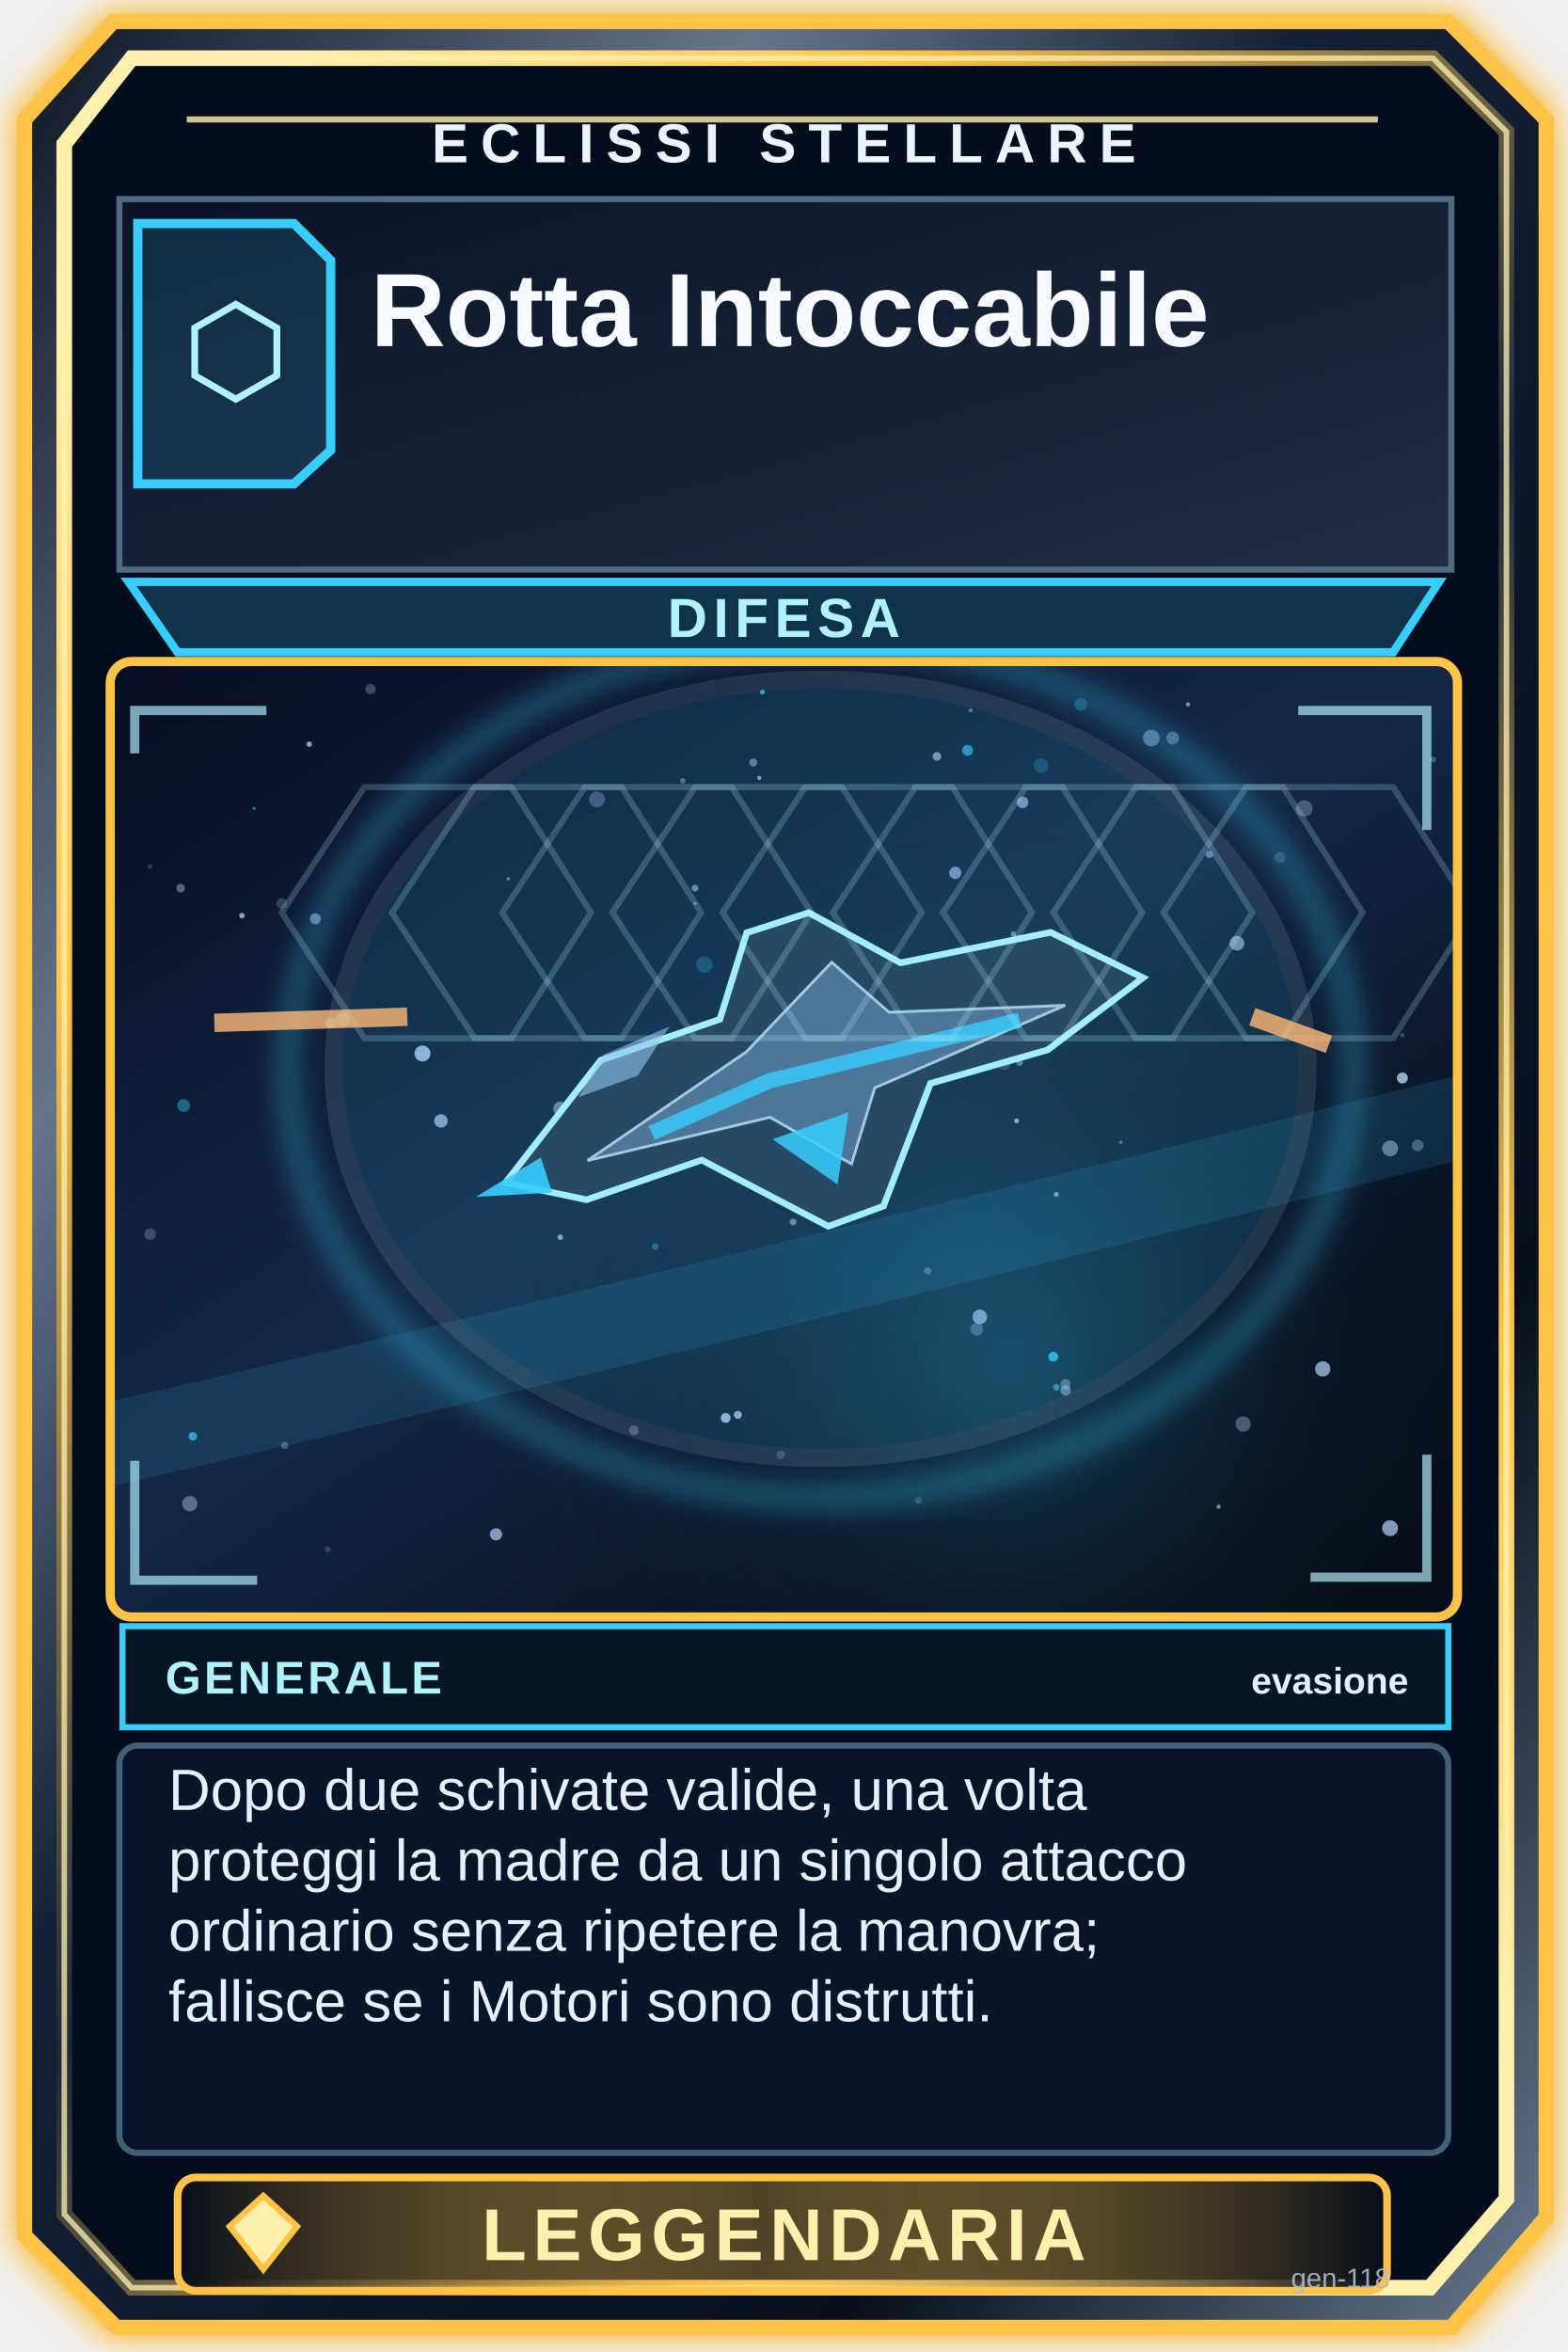
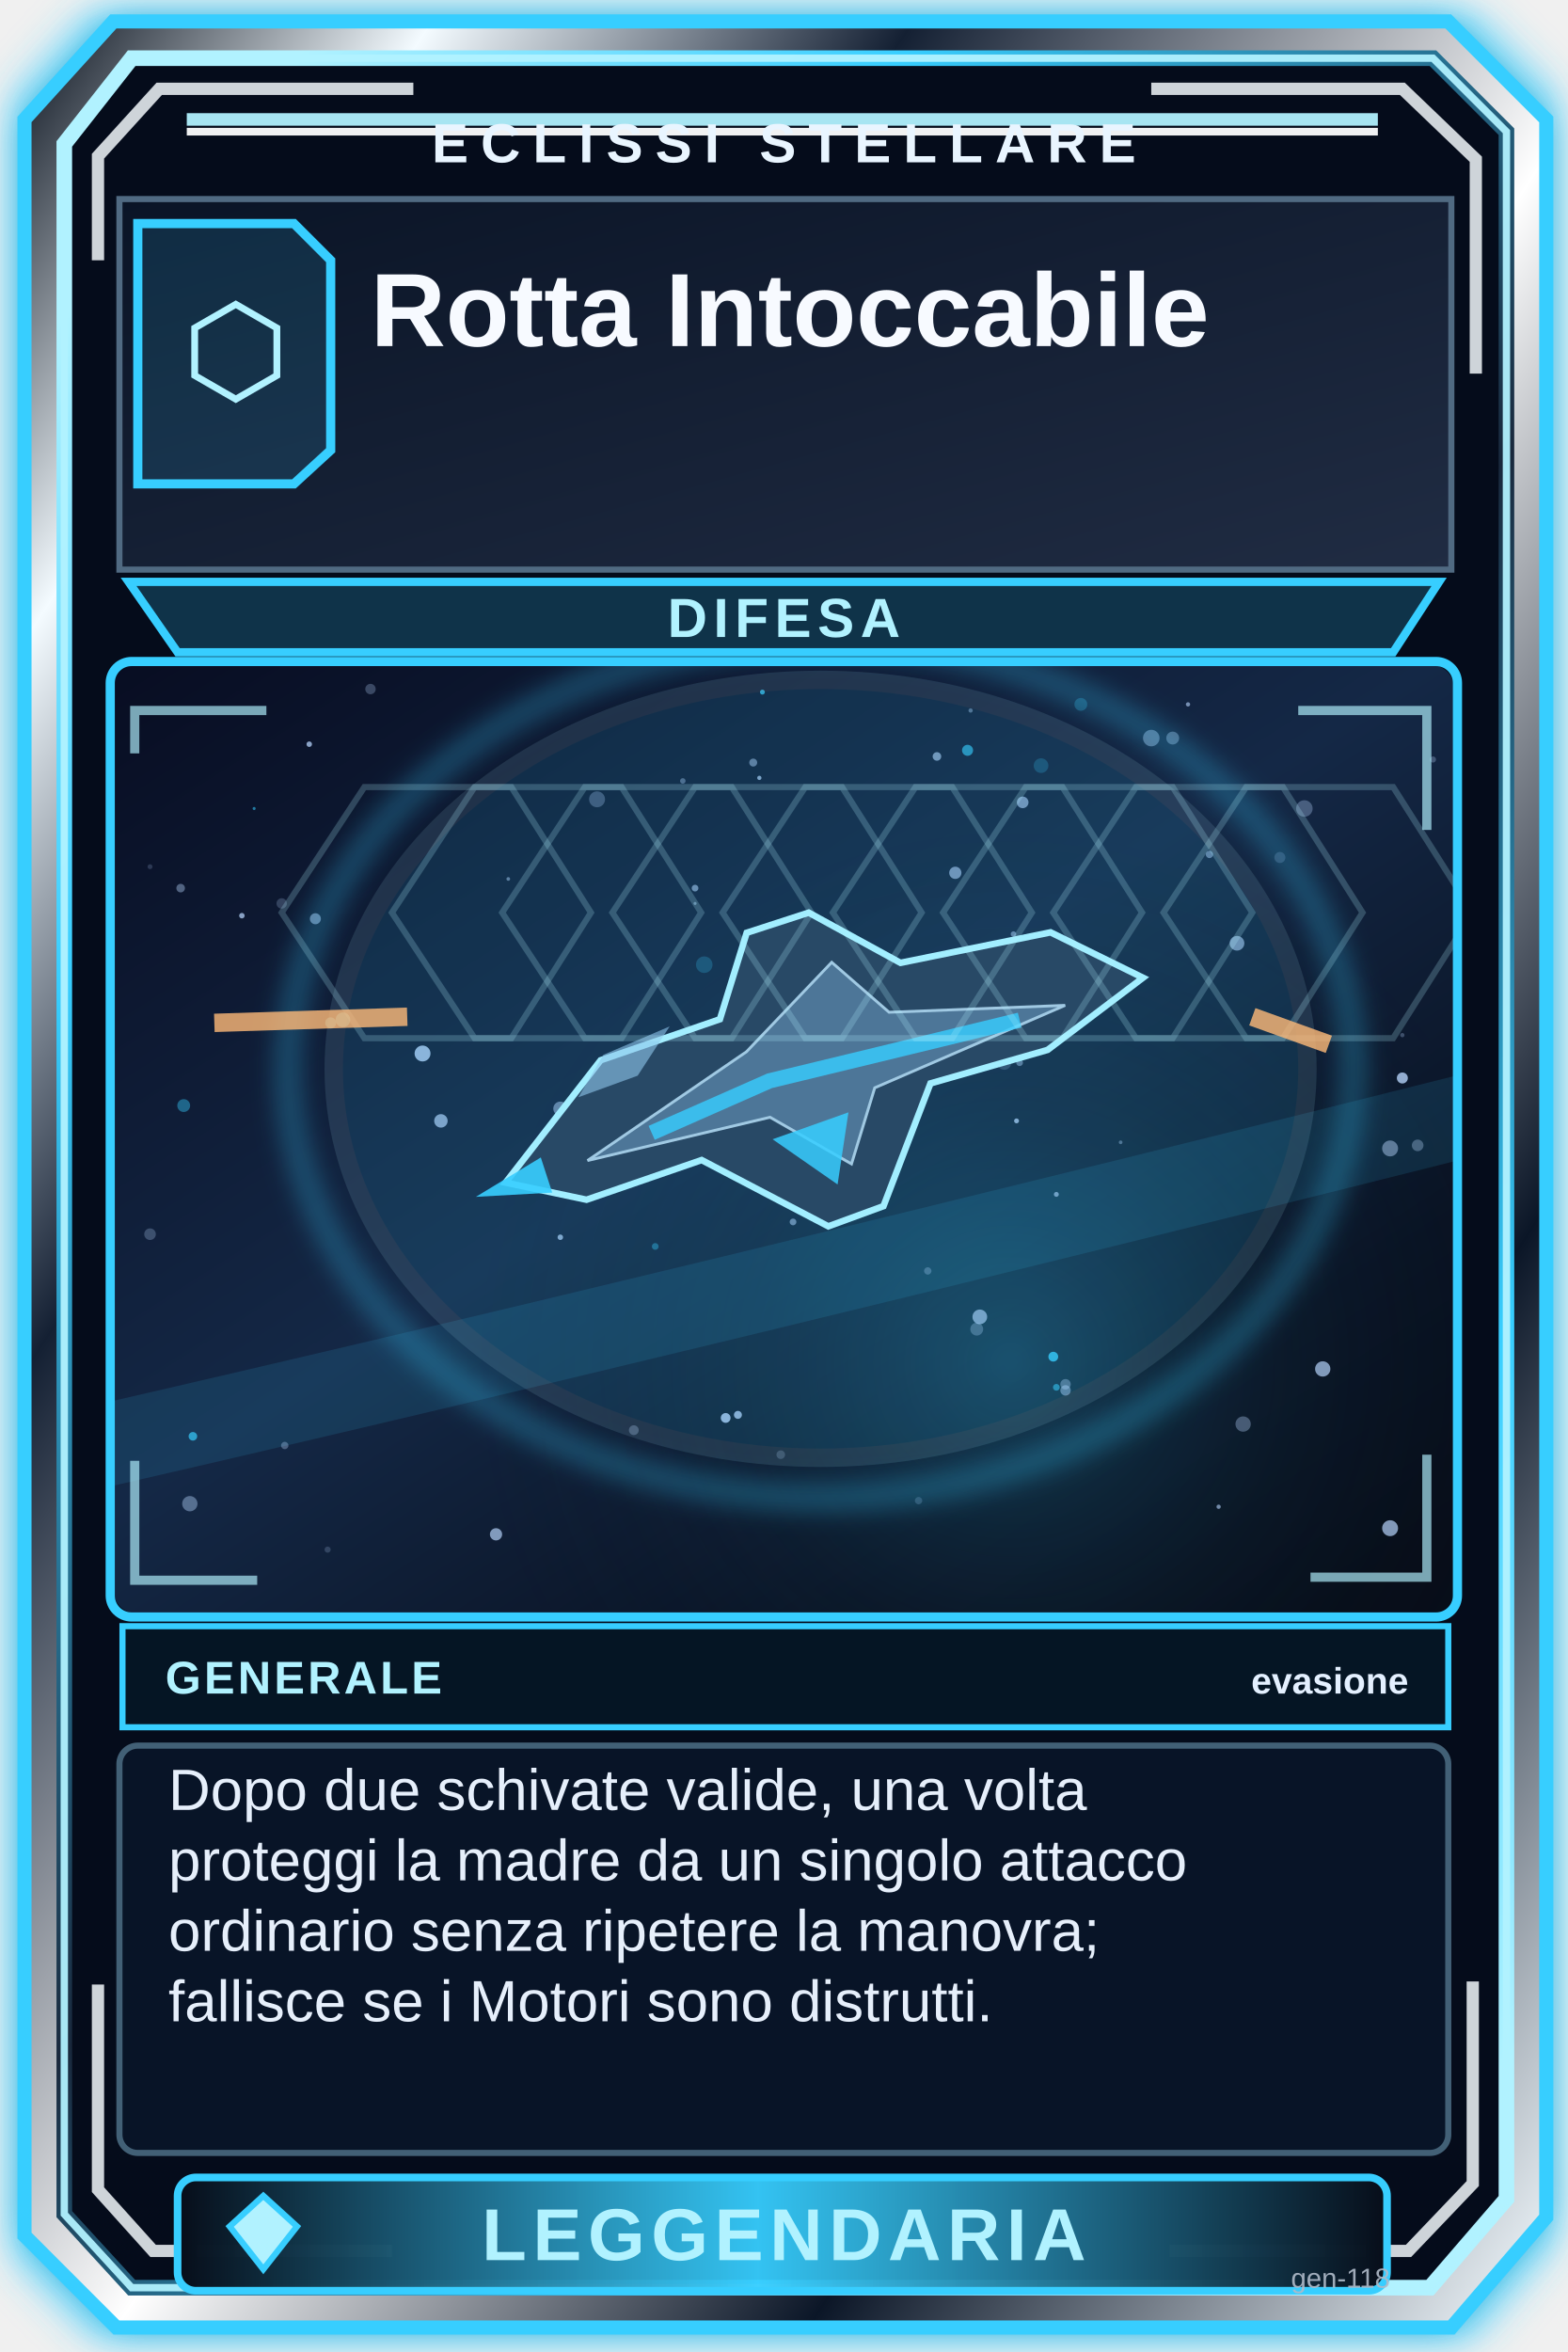
<svg xmlns="http://www.w3.org/2000/svg" width="512" height="768" viewBox="0 0 512 768" role="img" aria-label="Rotta Intoccabile · DIFESA · LEGGENDARIA">
  <defs>
    <linearGradient id="metal" x1="0" y1="0" x2="1" y2="1">
-       <stop stop-color="#111827" />
-       <stop offset=".24" stop-color="#66768a" />
-       <stop offset=".42" stop-color="#142136" />
-       <stop offset=".77" stop-color="#080e1c" />
-       <stop offset="1" stop-color="#66798e" />
+       <stop stop-color="#101824" />
+       <stop offset=".13" stop-color="#f4fbff" />
+       <stop offset=".29" stop-color="#142033" />
+       <stop offset=".53" stop-color="#ffffff" />
+       <stop offset=".76" stop-color="#0b1627" />
+       <stop offset="1" stop-color="#f4fbff" />
    </linearGradient>
    <linearGradient id="rim" x1=".15" y1="0" x2=".87" y2="1">
-       <stop stop-color="#fff0ad" />
-       <stop offset=".2" stop-color="#ffc447" />
+       <stop stop-color="#b1f2ff" />
+       <stop offset=".2" stop-color="#37ceff" />
      <stop offset=".52" stop-color="#19283c" />
-       <stop offset=".78" stop-color="#ffc447" />
-       <stop offset="1" stop-color="#fff0ad" />
+       <stop offset=".78" stop-color="#37ceff" />
+       <stop offset="1" stop-color="#b1f2ff" />
    </linearGradient>
    <linearGradient id="spaceSky" x1="0" y1="0" x2=".9" y2="1">
      <stop stop-color="#080d22" />
      <stop offset=".49" stop-color="#142846" />
      <stop offset=".82" stop-color="#091222" />
      <stop offset="1" stop-color="#070d18" />
    </linearGradient>
    <radialGradient id="planet">
      <stop stop-color="#37ceff" stop-opacity=".65" />
      <stop offset=".52" stop-color="#194761" stop-opacity=".42" />
      <stop offset="1" stop-color="#0a1529" stop-opacity=".05" />
    </radialGradient>
    <linearGradient id="titlePanel" x1="0" x2="1" y1="0" y2="1">
      <stop stop-color="#0a1426" />
      <stop offset="1" stop-color="#202c43" />
    </linearGradient>
    <linearGradient id="rarityShine" x1="0" y1="0" x2="1" y2="0">
      <stop stop-color="#070d19" />
-       <stop offset=".48" stop-color="#ffc447" stop-opacity=".30" />
+       <stop offset=".48" stop-color="#37ceff" stop-opacity="0.94" />
      <stop offset="1" stop-color="#070d19" />
    </linearGradient>
    <filter id="rimGlow" x="-30%" y="-30%" width="160%" height="160%">
-       <feGaussianBlur stdDeviation="5.3" />
+       <feGaussianBlur stdDeviation="6.8" />
    </filter>
    <filter id="beamGlow" x="-70%" y="-70%" width="240%" height="240%">
      <feGaussianBlur stdDeviation="4" />
    </filter>
    <clipPath id="artClip">
      <rect x="37" y="217" width="438" height="310" rx="8" />
    </clipPath>
  </defs>
-   <path d="M37 7H473L505 39V724L474 760H38L8 730V39Z" fill="#030712" stroke="#ffc447" stroke-width="10" filter="url(#rimGlow)" />
-   <path d="M37 7H473L505 39V724L474 760H38L8 730V39Z" fill="url(#metal)" stroke="#ffc447" stroke-width="5" />
+   <path d="M37 7H473L505 39V724L474 760H38L8 730V39Z" fill="#030712" stroke="#37ceff" stroke-width="11.2" opacity="0.98" filter="url(#rimGlow)" />
+   <path d="M37 7H473L505 39V724L474 760H38L8 730V39Z" fill="url(#metal)" stroke="#37ceff" stroke-width="4.6" />
  <path d="M43 19H468L492 43V718L467 747H43L21 723V47Z" fill="#050c1b" stroke="url(#rim)" stroke-width="5.1" />
-   <path d="M43 19H468L492 43V718L467 747H43L21 723V47Z" fill="none" stroke="#fff0ad" stroke-width="1.8" opacity=".75" />
-   <path d="M61 39H450" stroke="#fff0ad" stroke-width="2" opacity=".82" />
+   <path d="M43 19H468L492 43V718L467 747H43L21 723V47Z" fill="none" stroke="#b1f2ff" stroke-width="2.4" opacity="0.94" />
+   <path d="M61 39H450" stroke="#b1f2ff" stroke-width="4.1" opacity="0.94" />
+   <path d="M32 85V51L52 29H135 M376 29H458L482 52V122 M32 648V715L50 735H128 M382 735H460L481 713V647" fill="none" stroke="#f7fcff" stroke-width="4" opacity="0.83" />
+   <path d="M61 43H450" stroke="#fff" stroke-width="2.5" opacity="0.94" />
  <text x="256" y="53" text-anchor="middle" fill="#e9f5ff" font-size="18" font-family="Arial, sans-serif" font-weight="700" letter-spacing="4">ECLISSI STELLARE</text>
  <path d="M39 65H474V186H39Z" fill="url(#titlePanel)" stroke="#506a82" stroke-width="2" />
  <path d="M45 73H96L108 85V147L96 158H45Z" fill="#37ceff" fill-opacity=".13" stroke="#37ceff" stroke-width="3" />
  <text x="77" y="128" text-anchor="middle" fill="#b1f2ff" font-family="Arial, sans-serif" font-size="40" font-weight="bold">⬡</text>
  <text x="121" y="113" fill="#f7faff" font-family="Arial,sans-serif" font-size="34" font-weight="800">Rotta Intoccabile</text>
  <path d="M42 190H470L455 213H58Z" fill="#37ceff" fill-opacity=".20" stroke="#37ceff" stroke-width="2.7" />
  <text x="256" y="208" text-anchor="middle" fill="#b1f2ff" font-family="Arial,sans-serif" font-size="18" font-weight="900" letter-spacing="2">DIFESA</text>
  <g clip-path="url(#artClip)">
    <rect x="37" y="217" width="438" height="310" fill="url(#spaceSky)" />
    <circle cx="330" cy="445" r="173" fill="url(#planet)" opacity=".34" />
    <path d="M12 477Q218 430 508 357" fill="none" stroke="#37ceff" stroke-width="27" opacity=".12" />
    <circle cx="249" cy="226" r="0.8" fill="#37ceff" opacity="0.70" />
    <circle cx="303" cy="415" r="1.2" fill="#b9d7ff" opacity="0.29" />
    <circle cx="263" cy="323" r="1.5" fill="#b9d7ff" opacity="0.52" />
    <circle cx="93" cy="472" r="1.2" fill="#b9d7ff" opacity="0.33" />
    <circle cx="383" cy="241" r="2.1" fill="#b9d7ff" opacity="0.36" />
    <circle cx="395" cy="279" r="1.2" fill="#b9d7ff" opacity="0.48" />
    <circle cx="60" cy="361" r="2.1" fill="#37ceff" opacity="0.41" />
    <circle cx="332" cy="366" r="0.8" fill="#b9d7ff" opacity="0.73" />
    <circle cx="183" cy="362" r="2.3" fill="#b9d7ff" opacity="0.50" />
    <circle cx="241" cy="462" r="1.3" fill="#b9d7ff" opacity="0.75" />
    <circle cx="49" cy="283" r="0.8" fill="#b9d7ff" opacity="0.19" />
    <circle cx="418" cy="280" r="1.8" fill="#b9d7ff" opacity="0.19" />
    <circle cx="230" cy="315" r="2.7" fill="#37ceff" opacity="0.23" />
    <circle cx="207" cy="467" r="1.6" fill="#b9d7ff" opacity="0.28" />
    <circle cx="237" cy="463" r="1.6" fill="#b9d7ff" opacity="0.79" />
    <circle cx="426" cy="264" r="2.7" fill="#b9d7ff" opacity="0.32" />
    <circle cx="366" cy="373" r="0.6" fill="#b9d7ff" opacity="0.39" />
    <circle cx="162" cy="501" r="2.0" fill="#b9d7ff" opacity="0.67" />
    <circle cx="63" cy="469" r="1.4" fill="#37ceff" opacity="0.69" />
    <circle cx="320" cy="430" r="2.4" fill="#b9d7ff" opacity="0.64" />
    <circle cx="463" cy="374" r="1.9" fill="#b9d7ff" opacity="0.33" />
    <circle cx="255" cy="475" r="1.4" fill="#b9d7ff" opacity="0.21" />
    <circle cx="454" cy="375" r="2.6" fill="#b9d7ff" opacity="0.46" />
    <circle cx="306" cy="247" r="1.4" fill="#b9d7ff" opacity="0.61" />
    <circle cx="345" cy="453" r="1.1" fill="#37ceff" opacity="0.55" />
    <circle cx="406" cy="465" r="2.5" fill="#b9d7ff" opacity="0.34" />
    <circle cx="328" cy="347" r="2.3" fill="#b9d7ff" opacity="0.19" />
    <circle cx="319" cy="434" r="2.1" fill="#b9d7ff" opacity="0.30" />
    <circle cx="138" cy="344" r="2.6" fill="#b9d7ff" opacity="0.79" />
    <circle cx="227" cy="290" r="1.1" fill="#b9d7ff" opacity="0.56" />
    <circle cx="353" cy="230" r="2.1" fill="#37ceff" opacity="0.25" />
    <circle cx="376" cy="241" r="2.7" fill="#b9d7ff" opacity="0.41" />
    <circle cx="183" cy="404" r="0.9" fill="#b9d7ff" opacity="0.70" />
    <circle cx="223" cy="255" r="0.9" fill="#b9d7ff" opacity="0.38" />
    <circle cx="312" cy="285" r="2.0" fill="#b9d7ff" opacity="0.59" />
    <circle cx="62" cy="491" r="2.5" fill="#b9d7ff" opacity="0.41" />
    <circle cx="108" cy="334" r="1.8" fill="#37ceff" opacity="0.56" />
    <circle cx="432" cy="447" r="2.5" fill="#b9d7ff" opacity="0.68" />
    <circle cx="300" cy="490" r="1.2" fill="#b9d7ff" opacity="0.20" />
    <circle cx="166" cy="287" r="0.6" fill="#b9d7ff" opacity="0.48" />
    <circle cx="454" cy="499" r="2.6" fill="#b9d7ff" opacity="0.69" />
    <circle cx="341" cy="319" r="1.6" fill="#b9d7ff" opacity="0.47" />
    <circle cx="214" cy="407" r="1.1" fill="#37ceff" opacity="0.38" />
    <circle cx="458" cy="338" r="0.7" fill="#b9d7ff" opacity="0.28" />
    <circle cx="458" cy="352" r="1.8" fill="#b9d7ff" opacity="0.77" />
    <circle cx="92" cy="295" r="1.7" fill="#b9d7ff" opacity="0.22" />
    <circle cx="107" cy="506" r="1.0" fill="#b9d7ff" opacity="0.20" />
    <circle cx="468" cy="248" r="1.0" fill="#b9d7ff" opacity="0.29" />
    <circle cx="112" cy="333" r="2.4" fill="#37ceff" opacity="0.58" />
    <circle cx="398" cy="492" r="0.7" fill="#b9d7ff" opacity="0.59" />
    <circle cx="103" cy="300" r="1.8" fill="#b9d7ff" opacity="0.50" />
    <circle cx="259" cy="399" r="1.1" fill="#b9d7ff" opacity="0.52" />
    <circle cx="79" cy="299" r="0.9" fill="#b9d7ff" opacity="0.71" />
    <circle cx="331" cy="305" r="0.9" fill="#b9d7ff" opacity="0.50" />
    <circle cx="316" cy="245" r="1.8" fill="#37ceff" opacity="0.62" />
    <circle cx="345" cy="390" r="0.8" fill="#b9d7ff" opacity="0.60" />
    <circle cx="334" cy="262" r="1.9" fill="#b9d7ff" opacity="0.60" />
    <circle cx="227" cy="295" r="0.5" fill="#b9d7ff" opacity="0.44" />
    <circle cx="348" cy="454" r="1.7" fill="#b9d7ff" opacity="0.45" />
    <circle cx="333" cy="347" r="1.1" fill="#b9d7ff" opacity="0.44" />
    <circle cx="83" cy="264" r="0.5" fill="#37ceff" opacity="0.55" />
    <circle cx="329" cy="340" r="1.3" fill="#b9d7ff" opacity="0.55" />
    <circle cx="59" cy="290" r="1.4" fill="#b9d7ff" opacity="0.40" />
    <circle cx="121" cy="225" r="1.7" fill="#b9d7ff" opacity="0.27" />
    <circle cx="246" cy="249" r="1.3" fill="#b9d7ff" opacity="0.48" />
    <circle cx="279" cy="367" r="2.3" fill="#b9d7ff" opacity="0.68" />
    <circle cx="340" cy="250" r="2.4" fill="#37ceff" opacity="0.22" />
    <circle cx="248" cy="254" r="0.7" fill="#b9d7ff" opacity="0.68" />
    <circle cx="388" cy="230" r="0.7" fill="#b9d7ff" opacity="0.60" />
    <circle cx="317" cy="232" r="0.7" fill="#b9d7ff" opacity="0.40" />
    <circle cx="49" cy="403" r="1.9" fill="#b9d7ff" opacity="0.26" />
    <circle cx="101" cy="243" r="0.9" fill="#b9d7ff" opacity="0.73" />
    <circle cx="344" cy="443" r="1.6" fill="#37ceff" opacity="0.79" />
    <circle cx="348" cy="452" r="1.7" fill="#b9d7ff" opacity="0.37" />
    <circle cx="195" cy="261" r="2.6" fill="#b9d7ff" opacity="0.29" />
    <circle cx="404" cy="308" r="2.4" fill="#b9d7ff" opacity="0.58" />
    <circle cx="144" cy="366" r="2.2" fill="#b9d7ff" opacity="0.69" />
    <circle cx="290" cy="356" r="0.7" fill="#b9d7ff" opacity="0.40" />
    <g transform="translate(268 349) rotate(-18) scale(0.71)">
      <path d="M-154 5 L-95 -35 L-37 -36 L-13 -70 L17 -70 L50 -35 L120 -27 L154 6 L102 24 L46 22 L8 69 L-19 70 L-65 23 L-121 24 Z" fill="#273852" stroke="#b1f2ff" stroke-width="3" />
      <path d="M-115 7 L-30 -18 L20 -45 L38 -15 L116 7 L21 16 L0 46 L-29 14Z" fill="#516b8a" stroke="#afc9df" stroke-width="1.3" />
      <path d="M-83 4 L-24 -2 L28 2 L94 7" fill="none" stroke="#37ceff" stroke-width="7" opacity=".8" />
      <path d="M-31 24 L-9 53 L6 23" fill="#37ceff" opacity=".85" />
      <path d="M-135 -1 L-169 7 L-135 16" fill="#37ceff" opacity=".9" />
      <path d="M-110 -22 L-81 -23 L-60 -40 L-93 -37 Z" fill="#99c4e8" opacity=".6" />
    </g>
    <ellipse cx="268" cy="349" rx="159" ry="127" fill="#37ceff" opacity=".12" stroke="#b1f2ff" stroke-width="6" />
    <ellipse cx="268" cy="349" rx="174" ry="140" fill="none" stroke="#37ceff" stroke-width="8" opacity=".3" filter="url(#beamGlow)" />
    <path d="M119 257l-27 41l27 41l48 0l26-41l-26-41z" fill="none" stroke="#b1f2ff" stroke-width="2" opacity=".22" />
    <path d="M155 257l-27 41l27 41l48 0l26-41l-26-41z" fill="none" stroke="#b1f2ff" stroke-width="2" opacity=".22" />
    <path d="M191 257l-27 41l27 41l48 0l26-41l-26-41z" fill="none" stroke="#b1f2ff" stroke-width="2" opacity=".22" />
    <path d="M227 257l-27 41l27 41l48 0l26-41l-26-41z" fill="none" stroke="#b1f2ff" stroke-width="2" opacity=".22" />
    <path d="M263 257l-27 41l27 41l48 0l26-41l-26-41z" fill="none" stroke="#b1f2ff" stroke-width="2" opacity=".22" />
    <path d="M299 257l-27 41l27 41l48 0l26-41l-26-41z" fill="none" stroke="#b1f2ff" stroke-width="2" opacity=".22" />
    <path d="M335 257l-27 41l27 41l48 0l26-41l-26-41z" fill="none" stroke="#b1f2ff" stroke-width="2" opacity=".22" />
    <path d="M371 257l-27 41l27 41l48 0l26-41l-26-41z" fill="none" stroke="#b1f2ff" stroke-width="2" opacity=".22" />
    <path d="M407 257l-27 41l27 41l48 0l26-41l-26-41z" fill="none" stroke="#b1f2ff" stroke-width="2" opacity=".22" />
    <path d="M70 334L133 332M434 341L409 332" stroke="#ffba78" stroke-width="6" opacity=".8" />
    <path d="M44 246V232H87 M424 232h42v39 M44 477v39h40 M428 515h38v-40" stroke="#b1f2ff" stroke-width="3" fill="none" opacity=".67" />
  </g>
-   <rect x="36" y="216" width="440" height="312" rx="7" fill="none" stroke="#ffc447" stroke-width="3" />
+   <rect x="36" y="216" width="440" height="312" rx="7" fill="none" stroke="#37ceff" stroke-width="3" />
  <path d="M40 531H473V564H40Z" fill="#051524" stroke="#37ceff" stroke-width="2" />
  <text x="54" y="553" fill="#b1f2ff" font-family="Arial,sans-serif" font-size="15" font-weight="bold" letter-spacing="1">GENERALE</text>
  <text x="460" y="553" text-anchor="end" fill="#e4f0ff" font-family="Arial,sans-serif" font-size="12" font-weight="bold">evasione</text>
  <rect x="39" y="570" width="434" height="133" rx="6" fill="#081427" stroke="#426076" stroke-width="2" />
  <text x="55" y="591" fill="#e6effb" font-size="19" font-family="Arial,sans-serif">Dopo due schivate valide, una volta</text>
  <text x="55" y="614" fill="#e6effb" font-size="19" font-family="Arial,sans-serif">proteggi la madre da un singolo attacco</text>
  <text x="55" y="637" fill="#e6effb" font-size="19" font-family="Arial,sans-serif">ordinario senza ripetere la manovra;</text>
  <text x="55" y="660" fill="#e6effb" font-size="19" font-family="Arial,sans-serif">fallisce se i Motori sono distrutti.</text>
-   <rect x="58" y="711" width="395" height="37" rx="6" fill="url(#rarityShine)" stroke="#ffc447" stroke-width="2.5" />
-   <path d="M75 727l11 -10l11 10l-11 14Z" fill="#fff0ad" stroke="#ffc447" stroke-width="2" />
-   <text x="256" y="738" fill="#fff0ad" text-anchor="middle" font-family="Arial,sans-serif" font-size="24" font-weight="900" letter-spacing="2">LEGGENDARIA</text>
+   <rect x="58" y="711" width="395" height="37" rx="6" fill="url(#rarityShine)" stroke="#37ceff" stroke-width="2.5" />
+   <path d="M75 727l11 -10l11 10l-11 14Z" fill="#b1f2ff" stroke="#37ceff" stroke-width="2" />
+   <text x="256" y="738" fill="#b1f2ff" text-anchor="middle" font-family="Arial,sans-serif" font-size="24" font-weight="900" letter-spacing="2">LEGGENDARIA</text>
  <text x="454" y="747" fill="#afbac9" font-family="Arial,sans-serif" font-size="9" text-anchor="end" opacity=".9">gen-118</text>
</svg>
